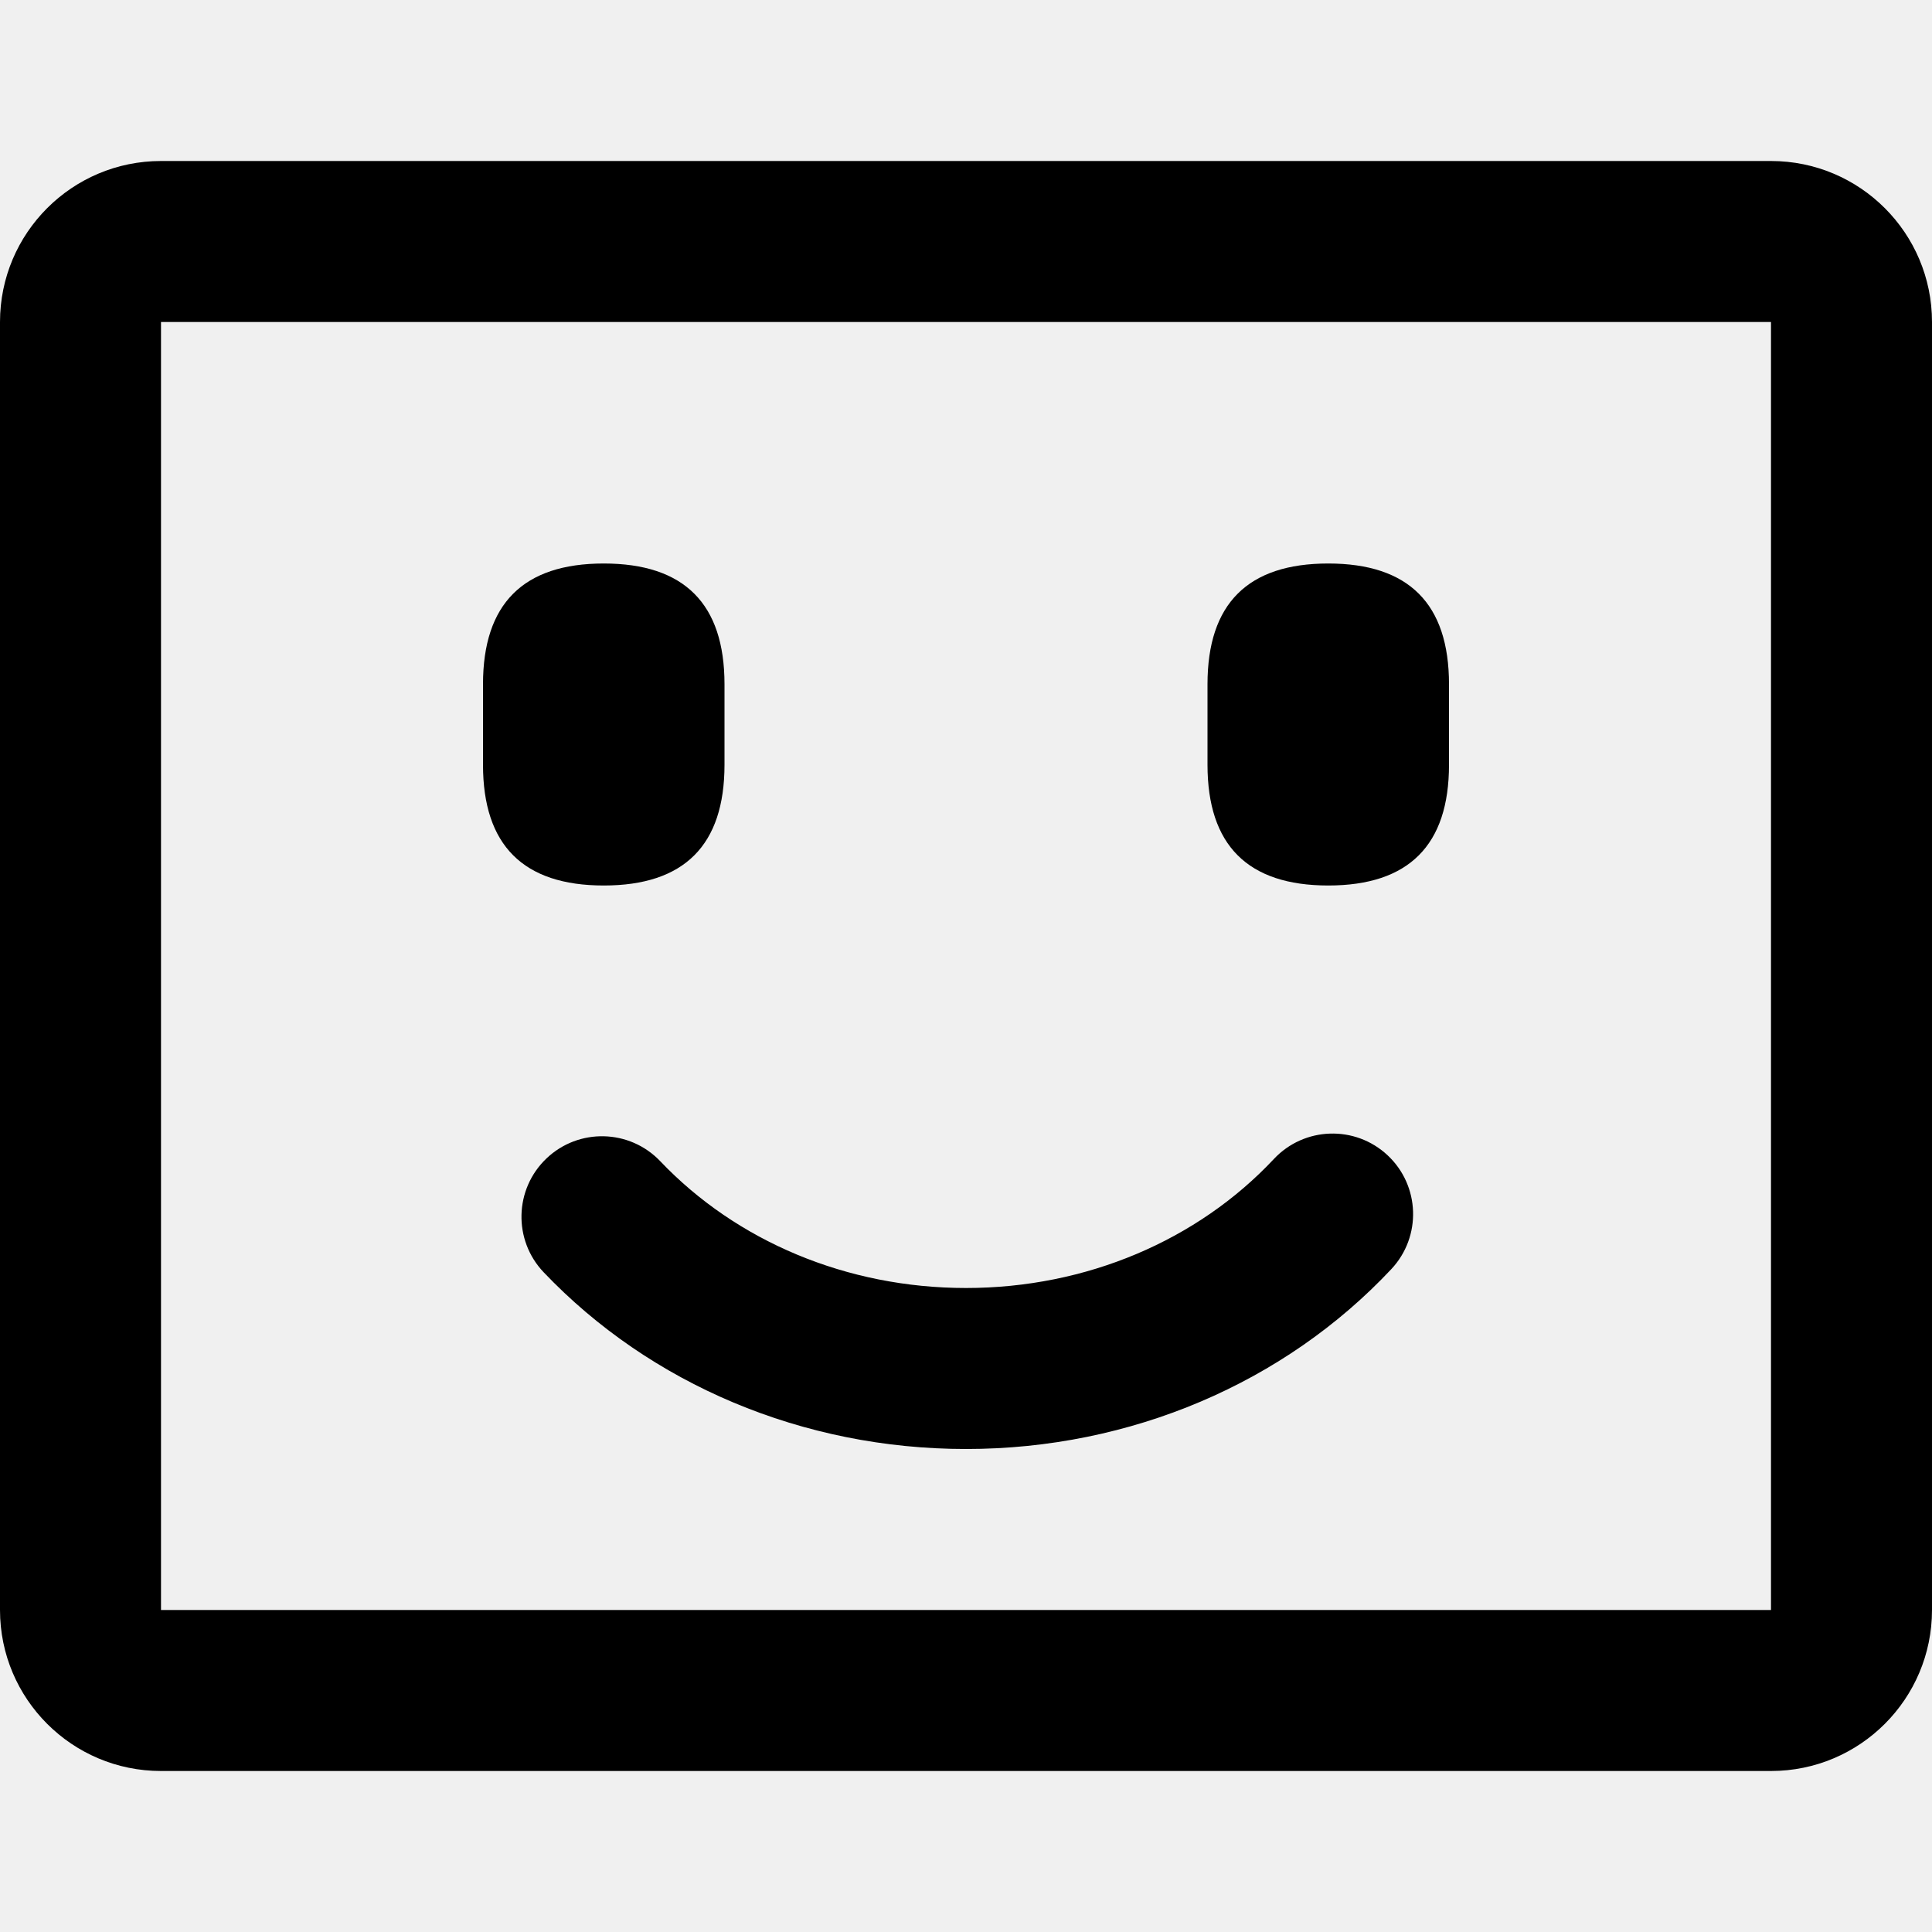
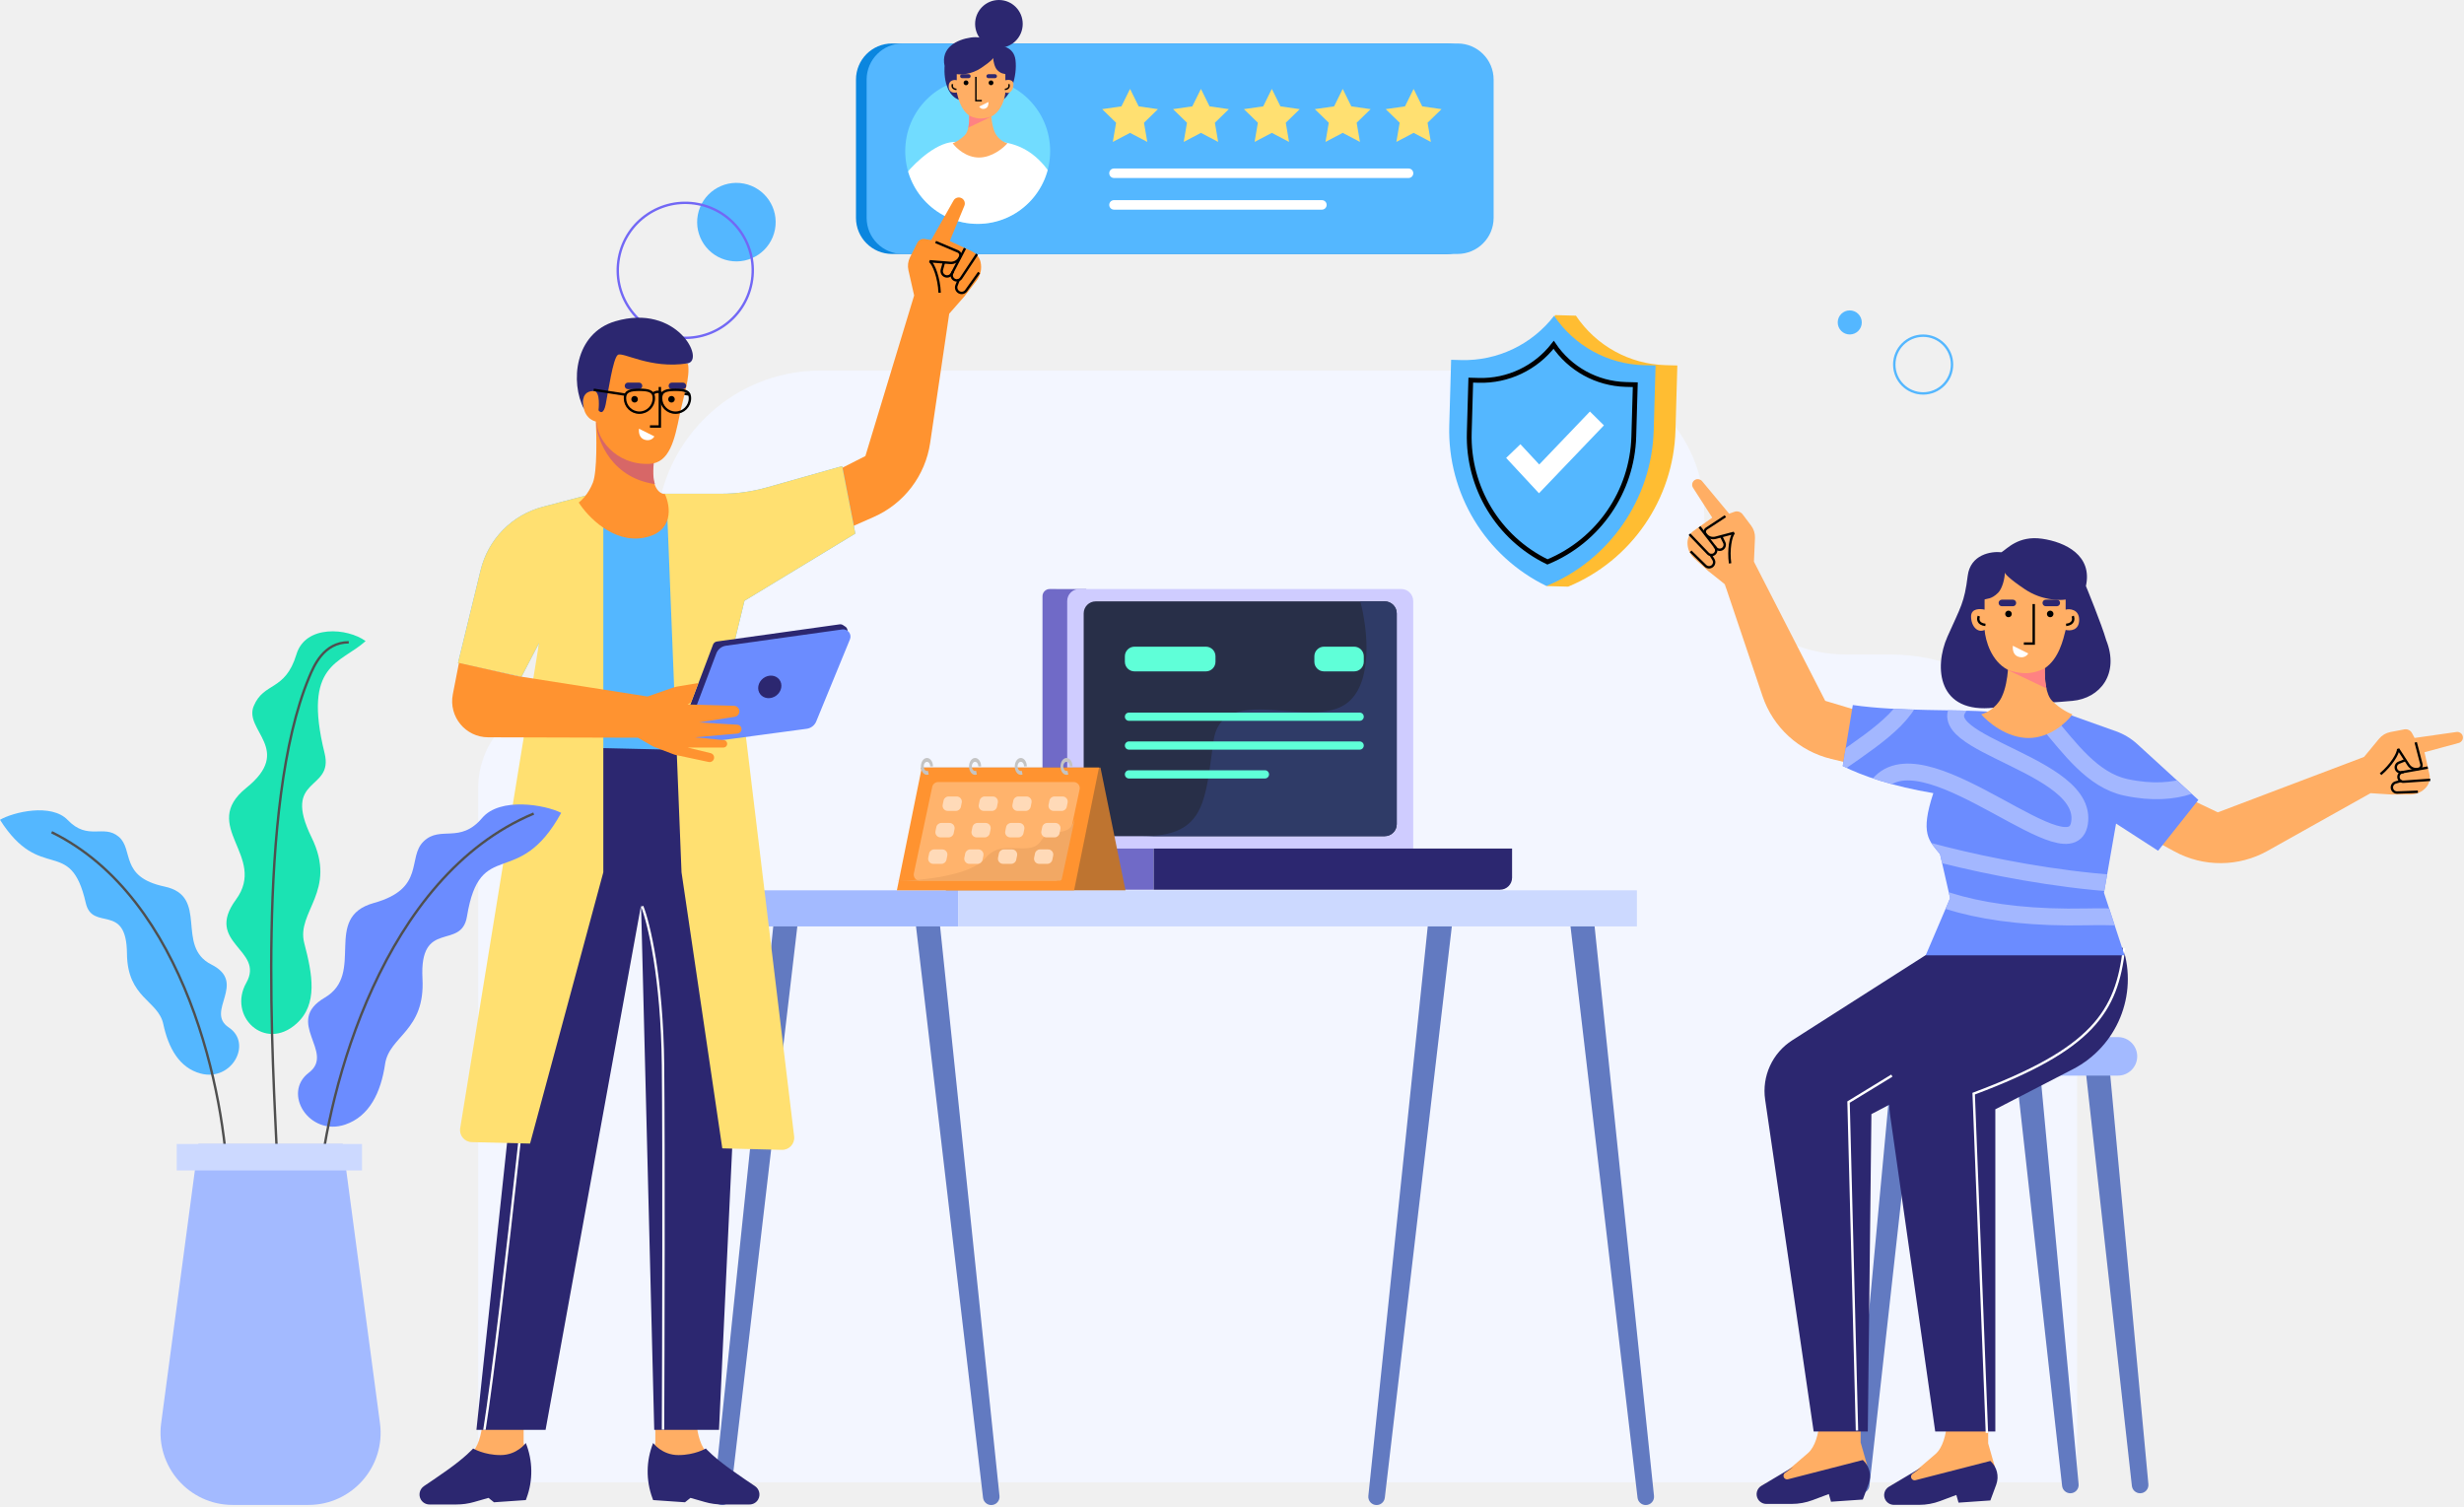
- <svg xmlns="http://www.w3.org/2000/svg" t="1687884350889" class="icon" viewBox="0 0 1024 1024" version="1.1" p-id="10986" width="200" height="200">
-   <path d="M85.333 170.667v682.667h853.333V170.667H85.333z m0-85.333h853.333a85.333 85.333 0 0 1 85.333 85.333v682.667a85.333 85.333 0 0 1-85.333 85.333H85.333a85.333 85.333 0 0 1-85.333-85.333V170.667a85.333 85.333 0 0 1 85.333-85.333z" fill="#000000" p-id="10987" />
-   <path d="M256 298.667m64 0l0 0q64 0 64 64l0 42.667q0 64-64 64l0 0q-64 0-64-64l0-42.667q0-64 64-64Z" fill="#000000" p-id="10988" />
-   <path d="M640 298.667m64 0l0 0q64 0 64 64l0 42.667q0 64-64 64l0 0q-64 0-64-64l0-42.667q0-64 64-64Z" fill="#000000" p-id="10989" />
-   <path d="M288.171 674.347a42.667 42.667 0 1 1 61.781-58.88C390.229 657.792 448.725 682.667 512 682.667c63.915 0 122.88-25.387 163.157-68.352a42.667 42.667 0 1 1 62.293 58.325C680.96 732.885 599.381 768 512 768c-86.571 0-167.424-34.432-223.829-93.653z" fill="#000000" p-id="10990" />
+ <svg xmlns="http://www.w3.org/2000/svg" width="1024" height="626" viewBox="0 0 1024 626" fill="none">
+   <path d="M863.229 616H241.229H198.729V327.5C198.729 307.066 215.295 290.5 235.729 290.5C256.164 290.5 272.729 273.935 272.729 253.5V222.25C272.729 184.557 303.286 154 340.979 154H649.229C681.814 154 708.229 180.415 708.229 213C708.229 245.585 734.645 272 767.229 272H785.729C828.531 272 863.229 306.698 863.229 349.5V616Z" fill="#F3F6FF" />
+   <path d="M612.117 149.535L611.108 184.712C610.421 208.697 622.613 231.18 643.02 243.562L651.699 243.802C678.003 232.902 695.483 207.446 696.302 178.845L697.075 151.887L692.176 151.752C677.186 151.337 663.322 143.684 654.927 131.191L646.248 130.95C642.675 142.404 631.977 150.085 620.056 149.754L612.117 149.535Z" fill="#FFBD32" />
+   <path d="M603.068 149.522L602.292 176.819C601.488 205.101 617.297 231.214 642.678 243.526C668.978 232.665 686.449 207.289 687.26 178.772L688.025 151.893L683.126 151.757C668.136 151.338 654.27 143.703 645.871 131.244C636.625 143.223 622.237 150.057 607.148 149.635L603.068 149.522Z" fill="#54B7FF" />
+   <path fill-rule="evenodd" clip-rule="evenodd" d="M611.229 157.979L610.605 179.823C609.955 202.601 622.679 223.625 643.1 233.515C664.261 224.788 678.328 204.353 678.983 181.386L679.598 159.88L675.618 159.77C663.576 159.435 652.435 153.303 645.676 143.29C638.233 152.918 626.671 158.409 614.549 158.071L611.229 157.979Z" stroke="black" stroke-width="2" />
+   <path fill-rule="evenodd" clip-rule="evenodd" d="M666.567 176.778L639.576 204.99L625.931 190.302L631.854 184.606L639.683 193.034L660.746 171.017L666.567 176.778Z" fill="white" />
+   <path d="M768.729 139C771.49 139 773.729 136.761 773.729 134C773.729 131.239 771.49 129 768.729 129C765.968 129 763.729 131.239 763.729 134C763.729 136.761 765.968 139 768.729 139Z" fill="#54B7FF" />
+   <path d="M799.229 163.5C805.856 163.5 811.229 158.127 811.229 151.5C811.229 144.873 805.856 139.5 799.229 139.5C792.602 139.5 787.229 144.873 787.229 151.5C787.229 158.127 792.602 163.5 799.229 163.5Z" stroke="#54B7FF" />
+   <path d="M302.984 108.343C311.835 110.03 320.379 104.222 322.065 95.37C323.752 86.518 317.944 77.975 309.092 76.288C300.24 74.602 291.697 80.41 290.011 89.262C288.324 98.113 294.132 106.656 302.984 108.343Z" fill="#54B7FF" />
+   <path d="M279.53 139.906C294.75 142.806 309.438 132.819 312.338 117.6C315.238 102.381 305.252 87.692 290.033 84.792C274.814 81.892 260.125 91.879 257.225 107.098C254.325 122.317 264.311 137.005 279.53 139.906Z" stroke="#7268F5" />
+   <path fill-rule="evenodd" clip-rule="evenodd" d="M300.086 625.466C298.046 625.466 296.454 623.7 296.666 621.671L321.827 380.432L331.77 381.5L303.502 622.428C303.298 624.16 301.83 625.466 300.086 625.466Z" fill="#627AC1" />
+   <path fill-rule="evenodd" clip-rule="evenodd" d="M411.954 625.466C413.994 625.466 415.586 623.7 415.374 621.671L390.213 380.432L380.27 381.5L408.538 622.428C408.742 624.16 410.21 625.466 411.954 625.466Z" fill="#627AC1" />
+   <path fill-rule="evenodd" clip-rule="evenodd" d="M572.086 625.466C570.046 625.466 568.454 623.7 568.666 621.671L593.827 380.432L603.77 381.5L575.502 622.428C575.298 624.16 573.83 625.466 572.086 625.466Z" fill="#627AC1" />
+   <path fill-rule="evenodd" clip-rule="evenodd" d="M683.954 625.466C685.994 625.466 687.586 623.7 687.374 621.671L662.213 380.432L652.27 381.5L680.538 622.428C680.742 624.16 682.21 625.466 683.954 625.466Z" fill="#627AC1" />
+   <path d="M398.27 370H307.27V385H398.27V370Z" fill="#A3BAFF" />
+   <path d="M680.27 370H398.27V385H680.27V370Z" fill="#CCD9FF" />
+   <path d="M433.241 247.786C433.241 246.127 434.587 244.783 436.247 244.786L451.432 244.815L443.512 352.628H433.241V247.786Z" fill="#706AC7" />
+   <path d="M443.512 249.78C443.512 247.019 445.751 244.78 448.512 244.78H582.31C585.071 244.78 587.31 247.019 587.31 249.78V352.628H443.512V249.78Z" fill="#CFCCFF" />
+   <path d="M575.463 249.916H455.36C452.598 249.916 450.36 252.154 450.36 254.916V342.493C450.36 345.254 452.598 347.493 455.36 347.493H575.463C578.224 347.493 580.463 345.254 580.463 342.493V254.916C580.463 252.154 578.224 249.916 575.463 249.916Z" fill="#282F48" />
+   <path fill-rule="evenodd" clip-rule="evenodd" d="M565.3 249.916C568.349 260.905 571.067 284.71 559.063 292.713C552.851 296.854 543.301 296.125 533.889 295.407C519.956 294.345 506.327 293.305 504.283 308.119C504.045 309.849 503.823 311.528 503.608 313.156C500.735 334.898 499.071 347.493 475.181 347.493H575.462C578.223 347.493 580.462 345.254 580.462 342.493V254.916C580.462 252.154 578.223 249.916 575.462 249.916H565.3Z" fill="#2F3B67" />
+   <path d="M501.139 268.746H471.478C469.269 268.746 467.478 270.537 467.478 272.746V275.018C467.478 277.227 469.269 279.018 471.478 279.018H501.139C503.348 279.018 505.139 277.227 505.139 275.018V272.746C505.139 270.537 503.348 268.746 501.139 268.746Z" fill="#5FFFD8" />
+   <path d="M562.768 268.746H550.225C548.016 268.746 546.225 270.537 546.225 272.746V275.018C546.225 277.227 548.016 279.018 550.225 279.018H562.768C564.977 279.018 566.768 277.227 566.768 275.018V272.746C566.768 270.537 564.977 268.746 562.768 268.746Z" fill="#5FFFD8" />
+   <path d="M565.055 296.136H469.19C468.244 296.136 467.478 296.903 467.478 297.848C467.478 298.794 468.244 299.56 469.19 299.56H565.055C566 299.56 566.767 298.794 566.767 297.848C566.767 296.903 566 296.136 565.055 296.136Z" fill="#5FFFD8" />
+   <path d="M565.055 308.12H469.19C468.244 308.12 467.478 308.886 467.478 309.831C467.478 310.777 468.244 311.543 469.19 311.543H565.055C566 311.543 566.767 310.777 566.767 309.831C566.767 308.886 566 308.12 565.055 308.12Z" fill="#5FFFD8" />
+   <path d="M525.682 320.103H469.19C468.244 320.103 467.478 320.869 467.478 321.815C467.478 322.76 468.244 323.526 469.19 323.526H525.682C526.627 323.526 527.394 322.76 527.394 321.815C527.394 320.869 526.627 320.103 525.682 320.103Z" fill="#5FFFD8" />
+   <path d="M433.241 352.628H479.461V369.747H438.241C435.479 369.747 433.241 367.508 433.241 364.747V352.628Z" fill="#706AC7" />
+   <path d="M479.461 352.628H628.395V364.747C628.395 367.508 626.156 369.747 623.395 369.747H479.461V352.628Z" fill="#2C2770" />
+   <path d="M457.345 319H382.729L393.113 370H467.729L457.345 319Z" fill="#BE7430" />
+   <path d="M383.08 319H456.729L446.378 370H372.729L383.08 319Z" fill="#FF9330" />
+   <path d="M387.424 326.994C387.67 325.831 388.696 325 389.883 325H446.213C447.813 325 449.006 326.476 448.673 328.042L441.034 364.005C440.787 365.168 439.762 366 438.575 366H382.244C380.645 366 379.452 364.524 379.785 362.957L387.424 326.994Z" fill="#FFB36C" />
+   <path d="M446.729 340L441.269 365.276C441.178 365.698 440.8 366 440.362 366H372.987C372.897 366 372.811 365.988 372.729 365.964V365.928C382.407 366.172 403.619 363.845 409.555 356.61C413.491 351.813 418.204 352.407 422.789 352.53C426.849 352.64 430.518 352.739 432.653 349.392C434.636 346.284 437.147 346.044 439.558 345.813C442.466 345.535 445.226 345.271 446.729 340Z" fill="#F2A864" />
+   <path fill-rule="evenodd" clip-rule="evenodd" d="M387.254 316.447C387.563 317.044 387.729 317.763 387.729 318.5L386.586 318.5C386.586 317.451 385.979 316.6 385.231 316.6C384.483 316.6 383.876 317.451 383.876 318.5C383.876 319.549 384.483 320.4 385.231 320.4C385.371 320.4 385.505 320.37 385.632 320.315L385.971 321.842C385.469 322.061 384.929 322.052 384.43 321.817C383.931 321.581 383.498 321.131 383.193 320.53C382.887 319.93 382.725 319.21 382.729 318.472C382.733 317.735 382.904 317.019 383.216 316.425C383.528 315.831 383.966 315.391 384.468 315.166C384.969 314.942 385.509 314.945 386.009 315.175C386.509 315.405 386.945 315.85 387.254 316.447Z" fill="#C4C4C4" />
+   <path fill-rule="evenodd" clip-rule="evenodd" d="M445.253 316.447C445.563 317.044 445.729 317.763 445.729 318.5L444.586 318.5C444.586 317.451 443.979 316.6 443.231 316.6C442.483 316.6 441.876 317.451 441.876 318.5C441.876 319.549 442.483 320.4 443.231 320.4C443.37 320.4 443.505 320.37 443.632 320.315L443.971 321.842C443.469 322.061 442.929 322.052 442.43 321.817C441.931 321.581 441.498 321.131 441.193 320.53C440.888 319.93 440.725 319.21 440.729 318.472C440.734 317.735 440.904 317.019 441.216 316.425C441.528 315.831 441.966 315.391 442.468 315.166C442.969 314.942 443.509 314.945 444.009 315.175C444.509 315.405 444.945 315.85 445.253 316.447Z" fill="#C4C4C4" />
+   <path fill-rule="evenodd" clip-rule="evenodd" d="M426.254 316.447C426.563 317.044 426.729 317.763 426.729 318.5L425.586 318.5C425.586 317.451 424.979 316.6 424.231 316.6C423.482 316.6 422.876 317.451 422.876 318.5C422.876 319.549 423.482 320.4 424.231 320.4C424.371 320.4 424.505 320.37 424.632 320.315L424.971 321.842C424.469 322.061 423.929 322.052 423.43 321.817C422.931 321.581 422.498 321.131 422.193 320.53C421.887 319.93 421.725 319.21 421.729 318.472C421.733 317.735 421.904 317.019 422.216 316.425C422.528 315.831 422.966 315.391 423.468 315.166C423.969 314.942 424.509 314.945 425.009 315.175C425.509 315.405 425.945 315.85 426.254 316.447Z" fill="#C4C4C4" />
+   <path fill-rule="evenodd" clip-rule="evenodd" d="M407.254 316.447C407.563 317.044 407.729 317.763 407.729 318.5L406.586 318.5C406.586 317.451 405.98 316.6 405.231 316.6C404.483 316.6 403.876 317.451 403.876 318.5C403.876 319.549 404.483 320.4 405.231 320.4C405.371 320.4 405.505 320.37 405.632 320.315L405.971 321.842C405.469 322.061 404.929 322.052 404.43 321.817C403.931 321.581 403.498 321.131 403.193 320.53C402.887 319.93 402.725 319.21 402.729 318.472C402.733 317.735 402.904 317.019 403.216 316.425C403.528 315.831 403.966 315.391 404.468 315.166C404.969 314.942 405.509 314.945 406.009 315.175C406.509 315.405 406.945 315.85 407.254 316.447Z" fill="#C4C4C4" />
+   <path d="M392.126 332.707C392.329 331.713 393.199 331 394.209 331H397.602C398.948 331 399.955 332.241 399.685 333.565L399.332 335.293C399.129 336.287 398.259 337 397.249 337H393.856C392.51 337 391.503 335.759 391.773 334.435L392.126 332.707Z" fill="#FFDAB8" />
+   <path d="M407.126 332.707C407.329 331.713 408.199 331 409.209 331H412.602C413.948 331 414.955 332.241 414.685 333.565L414.332 335.293C414.129 336.287 413.259 337 412.249 337H408.856C407.51 337 406.503 335.759 406.773 334.435L407.126 332.707Z" fill="#FFDAB8" />
+   <path d="M421.126 332.707C421.329 331.713 422.199 331 423.209 331H426.602C427.948 331 428.955 332.241 428.685 333.565L428.332 335.293C428.129 336.287 427.259 337 426.249 337H422.856C421.51 337 420.503 335.759 420.773 334.435L421.126 332.707Z" fill="#FFDAB8" />
+   <path d="M436.126 332.707C436.329 331.713 437.199 331 438.209 331H441.602C442.948 331 443.955 332.241 443.685 333.565L443.332 335.293C443.129 336.287 442.259 337 441.249 337H437.856C436.51 337 435.503 335.759 435.773 334.435L436.126 332.707Z" fill="#FFDAB8" />
+   <path d="M389.126 343.707C389.329 342.713 390.199 342 391.209 342H394.602C395.948 342 396.955 343.241 396.685 344.565L396.332 346.293C396.129 347.287 395.259 348 394.249 348H390.856C389.51 348 388.503 346.759 388.773 345.435L389.126 343.707Z" fill="#FFDAB8" />
+   <path d="M404.126 343.707C404.329 342.713 405.199 342 406.209 342H409.602C410.948 342 411.955 343.241 411.685 344.565L411.332 346.293C411.129 347.287 410.259 348 409.249 348H405.856C404.51 348 403.503 346.759 403.773 345.435L404.126 343.707Z" fill="#FFDAB8" />
+   <path d="M418.126 343.707C418.329 342.713 419.199 342 420.209 342H423.602C424.948 342 425.955 343.241 425.685 344.565L425.332 346.293C425.129 347.287 424.259 348 423.249 348H419.856C418.51 348 417.503 346.759 417.773 345.435L418.126 343.707Z" fill="#FFDAB8" />
+   <path d="M433.126 343.707C433.329 342.713 434.199 342 435.209 342H438.602C439.948 342 440.955 343.241 440.685 344.565L440.332 346.293C440.129 347.287 439.259 348 438.249 348H434.856C433.51 348 432.503 346.759 432.773 345.435L433.126 343.707Z" fill="#FFDAB8" />
+   <path d="M386.126 354.707C386.329 353.713 387.199 353 388.209 353H391.602C392.948 353 393.955 354.241 393.685 355.565L393.332 357.293C393.129 358.287 392.259 359 391.249 359H387.856C386.51 359 385.503 357.759 385.773 356.435L386.126 354.707Z" fill="#FFDAB8" />
+   <path d="M401.126 354.707C401.329 353.713 402.199 353 403.209 353H406.602C407.948 353 408.955 354.241 408.685 355.565L408.332 357.293C408.129 358.287 407.259 359 406.249 359H402.856C401.51 359 400.503 357.759 400.773 356.435L401.126 354.707Z" fill="#FFDAB8" />
+   <path d="M415.126 354.707C415.329 353.713 416.199 353 417.209 353H420.602C421.948 353 422.955 354.241 422.685 355.565L422.332 357.293C422.129 358.287 421.259 359 420.249 359H416.856C415.51 359 414.503 357.759 414.773 356.435L415.126 354.707Z" fill="#FFDAB8" />
+   <path d="M430.126 354.707C430.329 353.713 431.199 353 432.209 353H435.602C436.948 353 437.955 354.241 437.685 355.565L437.332 357.293C437.129 358.287 436.259 359 435.249 359H431.856C430.51 359 429.503 357.759 429.773 356.435L430.126 354.707Z" fill="#FFDAB8" />
+   <path d="M601.298 18.068H370.729C362.445 18.068 355.729 24.784 355.729 33.068V90.539C355.729 98.823 362.445 105.539 370.729 105.539H601.298C609.582 105.539 616.298 98.823 616.298 90.539V33.068C616.298 24.784 609.582 18.068 601.298 18.068Z" fill="#0B86DF" />
+   <path d="M605.729 18.068H375.16C366.876 18.068 360.16 24.784 360.16 33.068V90.539C360.16 98.823 366.876 105.539 375.16 105.539H605.729C614.013 105.539 620.729 98.823 620.729 90.539V33.068C620.729 24.784 614.013 18.068 605.729 18.068Z" fill="#54B7FF" />
+   <path d="M469.63 36.949L473.212 44.2L481.222 45.364L475.426 51.008L476.794 58.979L469.63 55.216L462.465 58.979L463.833 51.008L458.038 45.364L466.048 44.2L469.63 36.949Z" fill="#FFE071" />
+   <path d="M499.091 36.949L502.673 44.2L510.683 45.363L504.886 51.008L506.255 58.979L499.091 55.215L491.926 58.979L493.294 51.008L487.498 45.363L495.509 44.2L499.091 36.949Z" fill="#FFE071" />
+   <path d="M528.552 36.949L532.134 44.2L540.144 45.363L534.348 51.008L535.716 58.979L528.552 55.215L521.388 58.979L522.756 51.008L516.96 45.363L524.97 44.2L528.552 36.949Z" fill="#FFE071" />
+   <path d="M558.013 36.949L561.595 44.2L569.605 45.363L563.809 51.008L565.177 58.979L558.013 55.215L550.849 58.979L552.217 51.008L546.421 45.363L554.431 44.2L558.013 36.949Z" fill="#FFE071" />
+   <path d="M587.475 36.949L591.057 44.2L599.067 45.363L593.27 51.008L594.639 58.979L587.475 55.215L580.311 58.979L581.679 51.008L575.882 45.363L583.893 44.2L587.475 36.949Z" fill="#FFE071" />
+   <path d="M585.374 70.024H462.949C461.864 70.024 460.984 70.904 460.984 71.99V72.005C460.984 73.09 461.864 73.97 462.949 73.97H585.374C586.46 73.97 587.34 73.09 587.34 72.005V71.99C587.34 70.904 586.46 70.024 585.374 70.024Z" fill="white" />
+   <path d="M549.366 83.177H462.949C461.864 83.177 460.984 84.058 460.984 85.143V85.158C460.984 86.243 461.864 87.124 462.949 87.124H549.366C550.451 87.124 551.331 86.243 551.331 85.158V85.143C551.331 84.058 550.451 83.177 549.366 83.177Z" fill="white" />
+   <path d="M406.316 93.043C422.949 93.043 436.432 79.498 436.432 62.79C436.432 46.082 422.949 32.537 406.316 32.537C389.684 32.537 376.2 46.082 376.2 62.79C376.2 79.498 389.684 93.043 406.316 93.043Z" fill="#71DCFF" />
+   <mask id="mask0" mask-type="alpha" maskUnits="userSpaceOnUse" x="376" y="32" width="61" height="62">
+     <path d="M406.316 93.043C422.949 93.043 436.432 79.498 436.432 62.79C436.432 46.082 422.949 32.537 406.316 32.537C389.684 32.537 376.2 46.082 376.2 62.79C376.2 79.498 389.684 93.043 406.316 93.043Z" fill="white" />
+   </mask>
+   <g mask="url(#mask0)">
+     <path d="M397.697 59.023C390.023 58.3 380.51 67.354 376.713 71.972C376.913 75.485 377.672 82.993 379.111 84.921C380.55 86.848 395.299 92.75 402.494 95.46C417.982 93.754 446.441 86.667 436.368 71.972C423.778 53.602 407.29 59.926 397.697 59.023Z" fill="white" />
+   </g>
+   <path d="M422.018 24.889C421.345 19.479 416.127 18.69 413.603 18.971C412.2 18.126 409.395 14.745 403.504 15.59C397.613 16.435 390.881 19.817 392.564 27.425C392.564 27.425 391.152 42.075 401.922 42.075C401.922 45.472 410.338 62.72 410.338 52.398C410.338 42.075 408.896 49.851 415.734 42.075C419.93 40.57 422.859 31.652 422.018 24.889Z" fill="#2C2770" />
+   <path d="M415.134 19.875C420.597 19.875 425.027 15.426 425.027 9.938C425.027 4.449 420.597 0 415.134 0C409.67 0 405.241 4.449 405.241 9.938C405.241 15.426 409.67 19.875 415.134 19.875Z" fill="#2C2770" />
+   <path d="M417.81 30.806V33.342C418.932 33.061 421.176 33.004 421.176 35.033C421.176 37.569 419.493 39.26 417.81 38.415C417.592 41.05 416.181 46.251 411.985 48.419C412.136 50.406 412.575 53.258 413.602 55.322C414.949 58.027 417.53 59.267 418.652 59.549C416.969 61.521 412.256 65.466 406.87 65.466C401.484 65.466 397.333 61.521 395.93 59.549C396.772 59.267 398.96 58.196 400.979 56.167C402.569 54.57 402.873 50.773 402.793 47.992C399.296 45.629 398.229 40.89 397.613 38.415C396.491 38.696 394.247 38.584 394.247 35.879C394.247 33.173 396.772 33.061 397.613 33.342V30.806C399.296 31.088 403.672 30.975 407.712 28.27C411.751 25.565 412.761 24.325 412.761 24.044C412.761 25.452 413.379 28.046 414.444 29.116C416.127 30.806 417.249 30.525 417.81 30.806Z" fill="#FFAE64" />
+   <path d="M410.763 42.379L406.935 44.302C407.208 44.851 408.083 45.566 409.396 45.126C410.709 44.687 410.855 43.295 410.763 42.379Z" fill="white" />
+   <path d="M402.558 30.84H399.825C399.371 30.84 399.004 31.208 399.004 31.661V31.668C399.004 32.121 399.371 32.489 399.825 32.489H402.558C403.012 32.489 403.379 32.121 403.379 31.668V31.661C403.379 31.208 403.012 30.84 402.558 30.84Z" fill="#2C2770" />
+   <path d="M413.498 30.84H410.764C410.31 30.84 409.943 31.208 409.943 31.661V31.668C409.943 32.121 410.31 32.489 410.764 32.489H413.498C413.951 32.489 414.319 32.121 414.319 31.668V31.661C414.319 31.208 413.951 30.84 413.498 30.84Z" fill="#2C2770" />
+   <path d="M411.857 35.412C412.409 35.412 412.857 34.964 412.857 34.412C412.857 33.859 412.409 33.412 411.857 33.412C411.305 33.412 410.857 33.859 410.857 34.412C410.857 34.964 411.305 35.412 411.857 35.412Z" fill="black" />
+   <path d="M405.567 31.939V41.829H408.028" stroke="black" stroke-width="0.6" />
+   <path d="M401.465 35.412C402.017 35.412 402.465 34.964 402.465 34.412C402.465 33.859 402.017 33.412 401.465 33.412C400.913 33.412 400.465 33.859 400.465 34.412C400.465 34.964 400.913 35.412 401.465 35.412Z" fill="black" />
+   <path d="M419.242 34.961C419.515 35.602 419.57 36.939 417.601 37.159" stroke="black" stroke-width="0.6" />
+   <path d="M395.86 34.961C395.587 35.602 395.532 36.939 397.501 37.159" stroke="black" stroke-width="0.6" />
+   <mask id="mask1" mask-type="alpha" maskUnits="userSpaceOnUse" x="394" y="24" width="28" height="42">
+     <path d="M417.81 30.806V33.342C418.932 33.061 421.176 33.004 421.176 35.033C421.176 37.569 419.493 39.26 417.81 38.415C417.592 41.05 416.181 46.251 411.985 48.419C412.136 50.406 412.575 53.258 413.602 55.322C414.949 58.027 417.53 59.267 418.652 59.549C416.969 61.521 412.256 65.466 406.87 65.466C401.484 65.466 397.333 61.521 395.93 59.549C396.772 59.267 398.96 58.196 400.979 56.167C402.569 54.57 402.873 50.773 402.793 47.992C399.296 45.629 398.229 40.89 397.613 38.415C396.491 38.696 394.247 38.584 394.247 35.879C394.247 33.173 396.772 33.061 397.613 33.342V30.806C399.296 31.088 403.672 30.975 407.712 28.27C411.751 25.565 412.761 24.325 412.761 24.044C412.761 25.452 413.379 28.046 414.444 29.116C416.127 30.806 417.249 30.525 417.81 30.806Z" fill="white" />
+   </mask>
+   <g mask="url(#mask1)">
+     <path d="M402.012 47.599C402.741 48.056 405.075 49.247 407.482 49.247C409.766 49.247 411.903 48.504 412.582 48.194L412.678 48.148C412.65 48.162 412.618 48.177 412.582 48.194L401.739 53.368L402.012 47.599Z" fill="#FF8282" />
+   </g>
+   <path d="M306.104 614.28L294.303 604.165C288.025 598.784 289.226 582.35 289.226 582.35L272.348 581.437V599.683L269.612 609.263L304.736 616.105L306.104 614.28Z" fill="#FFAE64" />
+   <path d="M300.213 625.228H311.49C312.957 625.228 314.313 624.449 315.053 623.182C316.169 621.268 315.58 618.809 313.736 617.581C311.506 616.097 308.252 613.891 304.28 611.087C296.525 605.613 293.332 601.964 293.332 601.964C293.332 601.964 288.77 604.701 281.928 604.701C275.086 604.701 271.436 599.683 271.436 599.683C268.5 607.023 268.395 615.192 271.141 622.605L271.436 623.403L284.665 624.316L286.946 622.491L292.979 624.215C295.332 624.887 297.766 625.228 300.213 625.228Z" fill="#2C2770" />
+   <path d="M183.854 614.28L195.656 604.165C201.933 598.784 200.732 582.35 200.732 582.35L217.61 581.437V599.683L220.347 609.263L185.223 616.105L183.854 614.28Z" fill="#FFAE64" />
+   <path d="M189.746 625.228H178.469C177.002 625.228 175.646 624.449 174.906 623.182C173.79 621.268 174.379 618.809 176.223 617.581C178.453 616.097 181.707 613.891 185.679 611.087C193.434 605.613 196.627 601.964 196.627 601.964C196.627 601.964 201.189 604.701 208.031 604.701C214.873 604.701 218.522 599.683 218.522 599.683C221.458 607.023 221.564 615.192 218.818 622.605L218.522 623.403L205.294 624.316L203.013 622.491L196.98 624.215C194.627 624.887 192.193 625.228 189.746 625.228Z" fill="#2C2770" />
+   <path d="M222.983 329.045L226.733 310.482L302.911 308.201L307.616 343.962C309.038 354.768 309.497 365.678 308.988 376.565L298.806 594.21H271.892L266.418 376.168L226.733 594.21H197.995L220.347 384.835L220.143 382.656C218.463 364.743 219.42 346.68 222.983 329.045Z" fill="#2C2770" />
+   <mask id="mask2" mask-type="alpha" maskUnits="userSpaceOnUse" x="197" y="308" width="112" height="287">
+     <path d="M222.071 329.045L225.821 310.482L301.999 308.201L306.704 343.962C308.126 354.768 308.585 365.678 308.076 376.565L297.894 594.21H270.98L265.506 376.168L225.821 594.21H197.083L219.435 384.835L219.23 382.656C217.551 364.743 218.508 346.68 222.071 329.045Z" fill="white" />
+   </mask>
+   <g mask="url(#mask2)">
+     <path d="M231.295 308.657C228.862 320.821 223.996 355.732 223.996 398.063C223.996 398.063 208.791 547.074 201.189 595.122" stroke="white" />
+     <path d="M266.875 376.624C269.612 383.466 275.177 406.274 275.542 442.766C275.907 479.259 275.694 558.934 275.542 594.21" stroke="white" />
+   </g>
+   <path d="M359.639 189.525L337.576 200.732L340.001 225.045L363.136 214.834C375.708 209.285 384.551 197.672 386.556 184.077L394.479 130.367L400.856 123.104L405.807 116.685C407.503 114.486 408.13 111.646 407.517 108.937C407.073 106.972 405.745 105.323 403.921 104.469L394.712 100.157L400.779 85.525C401.368 84.104 400.551 82.493 399.056 82.129C397.967 81.864 396.834 82.354 396.281 83.33L386.98 99.758L384.377 99.324C383.082 99.107 381.796 99.759 381.205 100.932L378.186 106.918C377.35 108.577 377.117 110.474 377.526 112.285L379.902 122.787L359.639 189.525Z" fill="#FF9330" />
+   <path d="M401.037 103.181L395.566 113.68C395.023 114.723 393.766 115.166 392.689 114.695C391.666 114.248 391.13 113.113 391.435 112.038L392.342 108.841" stroke="black" />
+   <path d="M406.029 105.634L399.428 115.573C398.806 116.509 397.566 116.803 396.59 116.247C395.598 115.681 395.226 114.435 395.746 113.418L396.008 112.906" stroke="black" />
+   <path d="M406.875 113.25L401.508 120.779C400.828 121.733 399.535 122.018 398.516 121.438C397.532 120.876 397.107 119.678 397.519 118.622L398.512 116.074" stroke="black" />
+   <path d="M388.83 100.567L398.147 104.526C398.932 104.86 399.324 105.745 399.043 106.55C398.436 108.291 396.731 109.402 394.893 109.253L386.371 108.564C388.022 109.631 390.273 115.532 390.503 121.646" stroke="black" />
+   <path d="M225.584 210.606L246.234 205.187H299.679C306.12 205.187 312.53 204.298 318.728 202.545L349.983 193.706L355.457 221.746L309.387 249.691L305.246 266.768L308.87 292.476C310.335 302.864 302.133 312.087 291.645 311.845L229.81 310.419C225.283 310.315 221.745 306.477 222.008 301.957L224.027 267.228L216.729 281.257L190.329 275.565L199.744 236.908C202.873 224.06 212.793 213.962 225.584 210.606Z" fill="#54B7FF" />
+   <path fill-rule="evenodd" clip-rule="evenodd" d="M246.234 205.187L225.584 210.606C212.793 213.962 202.873 224.06 199.744 236.908L190.329 275.565L216.729 281.257L224.027 267.228L191.249 468.842C190.762 471.834 193.029 474.567 196.059 474.643L220.283 475.247L250.729 362.5V212H277.229L283.229 362.5L300.174 477.238L324.948 477.856C327.996 477.932 330.402 475.286 330.037 472.259L305.246 266.768L309.387 249.691L355.457 221.746L349.983 193.706L318.728 202.545C312.53 204.298 306.12 205.187 299.679 205.187H246.234Z" fill="#FFE071" />
+   <path d="M286.729 164L273.729 162" stroke="black" />
+   <path d="M246.377 200.617C248.255 195.925 247.942 180.674 247.551 173.635C256.162 175.2 273.031 181.026 271.622 191.819C270.213 202.611 274.166 205.31 276.319 205.31C278.667 210.393 280.193 221.147 267.512 223.493C254.831 225.839 244.224 214.694 240.506 208.829C241.68 208.047 244.498 205.31 246.377 200.617Z" fill="#FF9330" />
+   <mask id="mask3" mask-type="alpha" maskUnits="userSpaceOnUse" x="240" y="173" width="39" height="51">
+     <path d="M246.691 200.609C248.558 195.975 248.247 180.913 247.858 173.962C256.414 175.506 273.176 181.261 271.776 191.92C270.376 202.579 274.304 205.244 276.443 205.244C278.777 210.264 280.293 220.885 267.693 223.202C255.092 225.519 244.552 214.513 240.858 208.72C242.024 207.947 244.825 205.244 246.691 200.609Z" fill="white" />
+   </mask>
+   <g mask="url(#mask3)">
+     <path d="M273.379 201.321C254.383 199.256 248.257 183.253 247.568 175.51L273.379 189.964C281.294 194.61 292.376 203.386 273.379 201.321Z" fill="#D76767" />
+   </g>
+   <path d="M248.067 175.237C247.685 181.667 255.525 193.357 269.868 192.773C278.241 192.432 280.356 182.859 282.489 172.314C284.01 164.796 286.886 156.785 285.931 151.27L273.31 147.179C275.031 149.517 274.466 149 268.729 149C263.052 149 260.833 145.754 258.729 144C257.582 151.015 248.729 143.671 248.729 147.179C248.729 149.984 250.729 168.357 250.729 170.5C248.729 170.5 249.767 164 248.067 162.961C246.155 161.792 242.331 160.974 242.331 167.053C242.331 173.132 246.155 175.042 248.067 175.237Z" fill="#FF9330" />
+   <path d="M248.729 170.5C248.729 170.5 249.729 162.5 246.729 162.5C240.405 162.5 242.729 170 242.729 170C236.896 159 238.729 138.5 255.729 133.5C281.387 125.954 293.229 149.79 285.729 151C270.229 153.5 258.729 146 256.729 147.5C254.729 149 252.729 163 251.729 168C250.929 172 249.562 171.667 248.729 170.5Z" fill="#2C2770" />
+   <path d="M265.553 178.156L271.939 181.349C271.483 182.261 270.023 183.447 267.834 182.717C265.644 181.987 265.401 179.676 265.553 178.156Z" fill="white" />
+   <path d="M279.238 158.997H283.8C284.555 158.997 285.168 159.61 285.168 160.365C285.168 161.121 284.555 161.734 283.8 161.734H279.238C278.482 161.734 277.869 161.121 277.869 160.365C277.869 159.61 278.482 158.997 279.238 158.997Z" fill="#2C2770" />
+   <path d="M260.992 158.997H265.553C266.309 158.997 266.922 159.61 266.922 160.365C266.922 161.121 266.309 161.734 265.553 161.734H260.992C260.236 161.734 259.623 161.121 259.623 160.365C259.623 159.61 260.236 158.997 260.992 158.997Z" fill="#2C2770" />
+   <path d="M263.728 167.295C262.972 167.295 262.36 166.683 262.36 165.927C262.36 165.171 262.972 164.559 263.728 164.559C264.484 164.559 265.096 165.171 265.096 165.927C265.096 166.683 264.484 167.295 263.728 167.295Z" fill="black" />
+   <path d="M274.22 160.822V177.243H270.115" stroke="black" />
+   <path d="M279.062 167.295C278.306 167.295 277.693 166.683 277.693 165.927C277.693 165.171 278.306 164.559 279.062 164.559C279.818 164.559 280.43 165.171 280.43 165.927C280.43 166.683 279.818 167.295 279.062 167.295Z" fill="black" />
+   <path fill-rule="evenodd" clip-rule="evenodd" d="M271.729 165.5C271.729 168.814 269.043 171.5 265.729 171.5C262.416 171.5 259.729 168.814 259.729 165.5C259.729 164.67 259.897 164.066 260.168 163.619C260.437 163.175 260.829 162.848 261.345 162.607C262.408 162.109 263.926 162 265.729 162C267.533 162 269.051 162.109 270.113 162.607C270.629 162.848 271.022 163.175 271.291 163.619C271.561 164.066 271.729 164.67 271.729 165.5Z" stroke="black" />
+   <path d="M275.168 163.619C274.048 162.576 272.756 162.576 271.291 163.619" stroke="black" />
+   <path fill-rule="evenodd" clip-rule="evenodd" d="M286.729 165.5C286.729 168.814 284.043 171.5 280.729 171.5C277.416 171.5 274.729 168.814 274.729 165.5C274.729 164.67 274.897 164.066 275.168 163.619C275.437 163.175 275.829 162.848 276.345 162.607C277.408 162.109 278.926 162 280.729 162C282.533 162 284.051 162.109 285.113 162.607C285.629 162.848 286.022 163.175 286.291 163.619C286.561 164.066 286.729 164.67 286.729 165.5Z" stroke="black" />
+   <path d="M259.729 164L246.729 162" stroke="black" />
+   <path d="M348.958 259.461L297.925 266.595C297.201 266.696 296.59 267.184 296.331 267.868L282.397 304.72C281.861 306.136 283.033 307.611 284.534 307.409L334.988 300.631C335.688 300.537 336.287 300.08 336.563 299.43L352.064 262.881C352.439 261.996 352.132 260.97 351.332 260.436L350.344 259.778C349.936 259.506 349.443 259.393 348.958 259.461Z" fill="#2C2770" />
+   <path d="M350.034 261.58L301.686 268.348C299.876 268.601 298.349 269.822 297.702 271.531L286.175 302.016C284.836 305.557 287.766 309.244 291.518 308.74L335.255 302.864C337.026 302.626 338.536 301.461 339.215 299.808L353.225 265.691C354.105 263.548 352.328 261.259 350.034 261.58Z" fill="#6B8CFF" />
+   <path d="M322.62 289.053C324.826 287.39 325.401 284.434 323.905 282.449C322.409 280.465 319.409 280.203 317.203 281.865C314.998 283.527 314.423 286.484 315.919 288.468C317.415 290.453 320.415 290.715 322.62 289.053Z" fill="#2C2770" />
+   <path d="M269.114 289.448L215.229 281L190.729 275.5L188.187 288.536C186.383 297.781 193.447 306.38 202.866 306.407L265.105 306.585L271.255 310.119C271.437 310.223 271.627 310.313 271.823 310.388L280.239 313.597C280.338 313.634 280.439 313.664 280.541 313.686L294.502 316.661C295.229 316.816 295.978 316.53 296.416 315.93C297.208 314.846 296.644 313.304 295.339 312.988L285.758 310.662H300.655C301.225 310.662 301.749 310.349 302.019 309.848C302.547 308.872 301.908 307.674 300.803 307.567L288.856 306.42L306.475 304.864C307.155 304.804 307.747 304.374 308.014 303.746C308.515 302.569 307.699 301.251 306.422 301.175L290.508 300.23L305.333 297.893C306.345 297.733 307.131 296.923 307.26 295.906C307.431 294.556 306.4 293.352 305.039 293.313L285.758 292.766L287.211 291.855L290.211 283.855L281.195 285.362C280.749 285.437 280.31 285.549 279.883 285.698L269.114 289.448Z" fill="#FF9330" />
+   <path d="M200.372 339.934C207.772 331.187 226.457 334.399 233.231 337.804C215.337 370.366 199.551 347.371 194.068 380.859C191.722 395.192 174.229 381.561 175.574 406.714C176.741 428.538 161.784 430.43 160.039 442.193C158.294 453.955 153.571 463.943 143.407 467.367C128.554 472.369 117.142 454.285 128.359 445.781C139.576 437.278 117.727 424.683 134.925 414.626C152.124 404.569 133.689 381.281 155.358 375.26C177.027 369.238 169.058 356.404 176.06 349.649C183.062 342.895 191.121 350.868 200.372 339.934Z" fill="#6B8CFF" />
+   <path d="M123.198 271.921C126.963 259.499 144.441 260.921 151.941 266.421C141.441 275.921 125.658 275.557 134.89 312.988C138.841 329.008 116.902 322.329 129.489 348.021C140.41 370.314 123.011 378.855 126.441 391.921C129.87 404.988 132.192 417.339 123.198 425.421C110.054 437.232 94.541 422.28 102.364 408.421C110.187 394.563 84.698 392.054 98.019 373.921C111.34 355.788 82.621 343.318 102.364 327.421C122.108 311.525 101.201 303.584 105.441 293.421C109.68 283.259 118.491 287.449 123.198 271.921Z" fill="#1BE3B3" />
+   <path d="M28.125 340.767C21.357 333.719 5.597 337.441 0 340.695C16.961 367.442 29.214 347.048 35.643 375.241C38.394 387.307 52.593 374.787 52.764 396.251C52.913 414.875 65.763 415.692 67.867 425.604C69.971 435.515 74.52 443.761 83.365 446.134C96.289 449.602 105.07 433.616 95.062 426.978C85.054 420.34 103.02 408.47 87.832 400.827C72.643 393.184 87.138 372.401 68.35 368.428C49.561 364.454 55.682 353.116 49.359 347.742C43.036 342.368 36.584 349.576 28.125 340.767Z" fill="#54B7FF" />
+   <path d="M115.24 482.715C113.494 443.322 106.247 334.86 128.441 281.531C130.376 276.881 134.441 266.921 144.941 266.921" stroke="#4F4F4F" />
+   <path d="M94.676 493.211C93.668 455.576 77.612 373.415 21.454 345.851" stroke="#4F4F4F" />
+   <path d="M132.612 493.528C136.158 452.682 158.96 364.413 221.801 338.105" stroke="#4F4F4F" />
+   <path d="M82.441 475.421H142.441L157.912 591.456C160.31 609.441 146.319 625.421 128.175 625.421H96.706C78.563 625.421 64.572 609.441 66.97 591.456L82.441 475.421Z" fill="#A3BAFF" />
+   <path d="M150.441 475.421H73.441V486.421H150.441V475.421Z" fill="#CCD9FF" />
+   <path fill-rule="evenodd" clip-rule="evenodd" d="M889.401 620.568C891.433 620.568 893.025 618.82 892.836 616.797L876.631 443L866.688 444.068L885.972 617.499C886.166 619.246 887.643 620.568 889.401 620.568Z" fill="#627AC1" />
+   <path fill-rule="evenodd" clip-rule="evenodd" d="M860.401 620.568C862.433 620.568 864.025 618.82 863.836 616.797L847.631 443L837.688 444.068L856.972 617.499C857.166 619.246 858.643 620.568 860.401 620.568Z" fill="#627AC1" />
+   <path fill-rule="evenodd" clip-rule="evenodd" d="M773.475 620.568C771.443 620.568 769.851 618.82 770.04 616.797L786.245 443L796.188 444.068L776.904 617.499C776.71 619.246 775.233 620.568 773.475 620.568Z" fill="#627AC1" />
+   <path d="M771.188 431H880.188C884.606 431 888.188 434.582 888.188 439C888.188 443.418 884.606 447 880.188 447H771.188C766.77 447 763.188 443.418 763.188 439C763.188 434.582 766.77 431 771.188 431Z" fill="#A3BAFF" />
+   <path d="M739.499 614.052L751.3 603.937C757.578 598.556 756.377 582.122 756.377 582.122L773.255 581.209V599.455L775.992 609.035L740.868 615.877L739.499 614.052Z" fill="#FFAE64" />
+   <path d="M743.055 614.754L774.167 606.754C776.921 609.232 777.884 613.14 776.597 616.614L774.167 623.175L760.939 624.088L760.026 620.895L753.286 623.422C750.504 624.466 747.557 625 744.585 625H734.069C732.63 625 731.299 624.236 730.574 622.992C729.454 621.073 730.091 618.611 732.001 617.475L745.429 609.491L741.814 612.12C741.078 612.656 740.994 613.723 741.638 614.367C742.009 614.737 742.548 614.885 743.055 614.754Z" fill="#2C2770" />
+   <path d="M792.499 614.435L804.3 604.32C810.578 598.939 809.377 582.505 809.377 582.505L826.254 581.592V599.838L828.991 609.418L793.867 616.26L792.499 614.435Z" fill="#FFAE64" />
+   <path d="M796.055 615.137L827.166 607.137C829.92 609.615 830.883 613.523 829.596 616.997L827.166 623.559L813.938 624.471L813.026 621.278L806.285 623.805C803.503 624.849 800.556 625.383 797.585 625.383H787.068C785.629 625.383 784.298 624.619 783.573 623.376C782.453 621.456 783.09 618.994 785 617.858L798.429 609.874L794.814 612.503C794.077 613.039 793.993 614.106 794.638 614.75C795.008 615.12 795.547 615.268 796.055 615.137Z" fill="#2C2770" />
+   <path d="M804.246 594.911H829.228V461L861.484 444.328C879.808 434.857 888.59 413.519 882.242 393.893L807.228 392.5L744.855 432.304C736.562 437.596 732.144 447.26 733.567 456.995L753.729 594.911H776.229L777.729 463L785.232 459.07C785.176 460.305 785.234 461.556 785.412 462.807L804.246 594.911Z" fill="#2C2770" />
+   <path d="M882.728 394C879.728 420.5 869.728 436 820.228 454.5L825.728 595.5" stroke="white" />
+   <path d="M786.229 447L768.229 458L771.729 594.5" stroke="white" />
+   <path d="M921.697 337.592L900.876 327.694L884.322 343.317L903.692 353.851C915.764 360.416 930.36 360.325 942.349 353.609L985.159 329.63L994.145 330.201H1001.7C1004.28 330.201 1006.74 329.047 1008.39 327.054C1009.58 325.608 1010.04 323.69 1009.64 321.858L1007.58 312.612L1021.82 308.762C1023.2 308.388 1023.93 306.868 1023.35 305.558C1022.92 304.604 1021.92 304.047 1020.88 304.195L1003.47 306.682L1002.38 304.647C1001.76 303.489 1000.46 302.87 999.17 303.118L993.378 304.232C991.554 304.582 989.909 305.557 988.725 306.988L982.456 314.564L921.697 337.592Z" fill="#FFAE64" />
+   <path d="M1008.94 318.998L998.087 320.937C997.009 321.129 995.966 320.454 995.701 319.392C995.448 318.382 995.981 317.341 996.947 316.955L999.822 315.805" stroke="black" />
+   <path d="M1009.98 324.076L998.888 324.862C997.844 324.936 996.921 324.189 996.776 323.153C996.629 322.099 997.337 321.115 998.383 320.921L998.909 320.823" stroke="black" />
+   <path d="M1004.84 329.033L996.232 329.359C995.14 329.4 994.194 328.609 994.043 327.527C993.897 326.481 994.539 325.486 995.552 325.189L997.997 324.472" stroke="black" />
+   <path d="M1003.93 308.506L1006.31 317.632C1006.51 318.401 1006.08 319.193 1005.32 319.444C1003.7 319.987 1001.91 319.361 1000.97 317.922L996.629 311.243C996.781 313.068 993.709 318.086 989.33 321.735" stroke="black" />
+   <path d="M758.534 291.248L780.617 297.869L782.419 320.561L760.986 315.384C747.629 312.158 736.863 302.3 732.473 289.279L716.8 242.78L709.752 237.178L704.15 232.113C702.231 230.378 701.186 227.877 701.299 225.293C701.381 223.418 702.325 221.686 703.856 220.601L711.585 215.123L703.6 202.714C702.825 201.509 703.307 199.896 704.617 199.315C705.572 198.891 706.692 199.153 707.36 199.956L718.607 213.478L720.779 212.699C722.016 212.256 723.397 212.669 724.187 213.718L727.737 218.429C728.854 219.912 729.421 221.738 729.34 223.594L728.909 233.419L758.534 291.248Z" fill="#FFAE64" />
+   <path d="M706.287 218.943L713.041 227.663C713.711 228.528 714.937 228.727 715.846 228.117C716.711 227.537 717.014 226.408 716.556 225.473L715.195 222.692" stroke="black" />
+   <path d="M702.116 222.018L709.814 230.037C710.538 230.792 711.724 230.857 712.527 230.186C713.343 229.503 713.477 228.298 712.832 227.452L712.507 227.026" stroke="black" />
+   <path d="M702.602 229.14L708.768 235.154C709.55 235.917 710.783 235.964 711.62 235.263C712.43 234.585 712.621 233.417 712.069 232.517L710.736 230.345" stroke="black" />
+   <path d="M717.045 214.525L709.159 219.698C708.495 220.134 708.282 221.01 708.673 221.701C709.517 223.197 711.265 223.933 712.925 223.493L720.623 221.45C719.287 222.702 718.2 228.483 719.001 234.127" stroke="black" />
+   <path d="M879.39 303.911L860.626 297.222C855.049 297.222 840.548 296.94 827.163 295.814C813.778 294.687 789.518 295.814 769.998 292.997L765.815 318.347C774.18 322.572 786.729 326.797 803.46 329.614C797.883 346.514 801.601 349.33 806.249 354.963L810.432 373.272L800.296 397H882.934L874.379 371L879.397 342.262L896.877 353.555L913.609 332.43L888.199 309.209C885.645 306.875 882.65 305.074 879.39 303.911Z" fill="#6B8CFF" />
+   <mask id="mask4" mask-type="alpha" maskUnits="userSpaceOnUse" x="765" y="292" width="149" height="105">
+     <path d="M879.39 303.911L860.626 297.222C855.049 297.222 840.548 296.94 827.163 295.814C813.778 294.687 789.518 295.814 769.998 292.997L765.815 318.347C774.18 322.572 786.729 326.797 803.46 329.614C797.883 346.514 801.601 349.33 806.249 354.963L810.432 373.272L800.296 397H882.934L874.379 371L879.397 342.262L896.877 353.555L913.609 332.43L888.199 309.209C885.645 306.875 882.65 305.074 879.39 303.911Z" fill="white" />
+   </mask>
+   <g mask="url(#mask4)">
+     <path d="M795.008 280.225C801.851 307.594 727.498 324.928 732.515 357.771C737.533 390.614 864.344 468.16 909.503 444.44C954.662 420.72 952.837 379.21 867.081 381.035C781.324 382.86 761.253 344.999 781.78 324.928C802.307 304.857 862.519 366.438 864.344 340.893C866.168 315.349 789.078 307.594 820.097 288.892C845.516 273.566 855.677 321.279 883.502 327.209C905.763 331.953 918.018 323.712 921.363 318.998C942.498 329.185 974.642 352.388 934.135 363.701C893.629 375.014 824.506 360.508 795.008 351.841" stroke="#A3B7FF" stroke-width="7" />
+   </g>
+   <path d="M817.747 239.325C818.87 230.342 827.572 229.032 831.783 229.5C834.122 228.096 838.801 222.482 848.626 223.885C858.452 225.289 869.681 230.903 866.874 243.536C866.874 243.536 873.424 259.444 875.295 265.994C880.91 280.03 872.786 290.211 861.259 291.259C845.819 292.662 852.837 291.259 828.976 294.066C805.114 296.873 803.711 277.223 809.325 264.59C814.94 251.958 816.343 250.554 817.747 239.325Z" fill="#2C2770" />
+   <path d="M824.765 249.15V253.361C822.893 252.893 819.15 252.8 819.15 256.168C819.15 260.379 821.958 263.187 824.765 261.783C825.129 266.158 827.483 274.794 834.481 278.394C834.23 281.693 833.497 286.428 831.783 289.855C829.537 294.347 825.233 296.405 823.361 296.873C826.168 300.148 834.029 306.699 843.012 306.699C851.995 306.699 858.92 300.148 861.259 296.873C859.855 296.405 856.206 294.628 852.837 291.259C850.185 288.607 849.679 282.302 849.812 277.685C855.645 273.761 857.424 265.892 858.452 261.783C860.323 262.251 864.066 262.064 864.066 257.572C864.066 253.08 859.855 252.893 858.452 253.361V249.15C855.644 249.618 848.346 249.431 841.608 244.939C834.871 240.448 833.187 238.389 833.187 237.921C833.187 240.261 832.155 244.568 830.379 246.343C827.572 249.15 825.701 248.682 824.765 249.15Z" fill="#FFAE64" />
+   <path d="M836.518 268.365L842.905 271.558C842.448 272.47 840.989 273.656 838.799 272.926C836.61 272.197 836.366 269.885 836.518 268.365Z" fill="white" />
+   <path d="M850.203 249.206H854.764C855.52 249.206 856.133 249.819 856.133 250.575C856.133 251.331 855.52 251.943 854.764 251.943H850.203C849.447 251.943 848.834 251.331 848.834 250.575C848.834 249.819 849.447 249.206 850.203 249.206Z" fill="#2C2770" />
+   <path d="M831.957 249.206H836.518C837.274 249.206 837.887 249.819 837.887 250.575C837.887 251.331 837.274 251.943 836.518 251.943H831.957C831.201 251.943 830.588 251.331 830.588 250.575C830.588 249.819 831.201 249.206 831.957 249.206Z" fill="#2C2770" />
+   <path d="M834.694 256.505C833.938 256.505 833.326 255.892 833.326 255.136C833.326 254.381 833.938 253.768 834.694 253.768C835.45 253.768 836.062 254.381 836.062 255.136C836.062 255.892 835.45 256.505 834.694 256.505Z" fill="black" />
+   <path d="M845.185 251.031V267.453H841.08" stroke="black" />
+   <path d="M852.028 256.505C851.272 256.505 850.66 255.892 850.66 255.136C850.66 254.381 851.272 253.768 852.028 253.768C852.784 253.768 853.396 254.381 853.396 255.136C853.396 255.892 852.784 256.505 852.028 256.505Z" fill="black" />
+   <path d="M822.378 256.049C821.922 257.113 821.83 259.333 825.115 259.698" stroke="black" />
+   <path d="M861.376 256.049C861.832 257.113 861.923 259.333 858.639 259.698" stroke="black" />
+   <mask id="mask5" mask-type="alpha" maskUnits="userSpaceOnUse" x="819" y="237" width="46" height="70">
+     <path d="M824.765 249.15V253.361C822.893 252.893 819.15 252.8 819.15 256.168C819.15 260.379 821.958 263.187 824.765 261.783C825.129 266.158 827.483 274.794 834.481 278.394C834.23 281.693 833.497 286.428 831.783 289.855C829.537 294.347 825.233 296.405 823.361 296.873C826.168 300.148 834.029 306.699 843.012 306.699C851.995 306.699 858.92 300.148 861.259 296.873C859.855 296.405 856.206 294.628 852.837 291.259C850.185 288.607 849.679 282.302 849.812 277.685C855.645 273.761 857.424 265.892 858.452 261.783C860.323 262.251 864.066 262.064 864.066 257.572C864.066 253.08 859.855 252.893 858.452 253.361V249.15C855.644 249.618 848.346 249.431 841.608 244.939C834.871 240.448 833.187 238.389 833.187 237.921C833.187 240.261 832.155 244.568 830.379 246.343C827.572 249.15 825.701 248.682 824.765 249.15Z" fill="white" />
+   </mask>
+   <g mask="url(#mask5)">
+     <path d="M851.115 277.032C849.899 277.792 846.006 279.769 841.992 279.769C838.182 279.769 834.618 278.536 833.486 278.02L833.325 277.944C833.372 277.967 833.425 277.993 833.486 278.02L851.572 286.611L851.115 277.032Z" fill="#FF8282" />
+   </g>
</svg>
